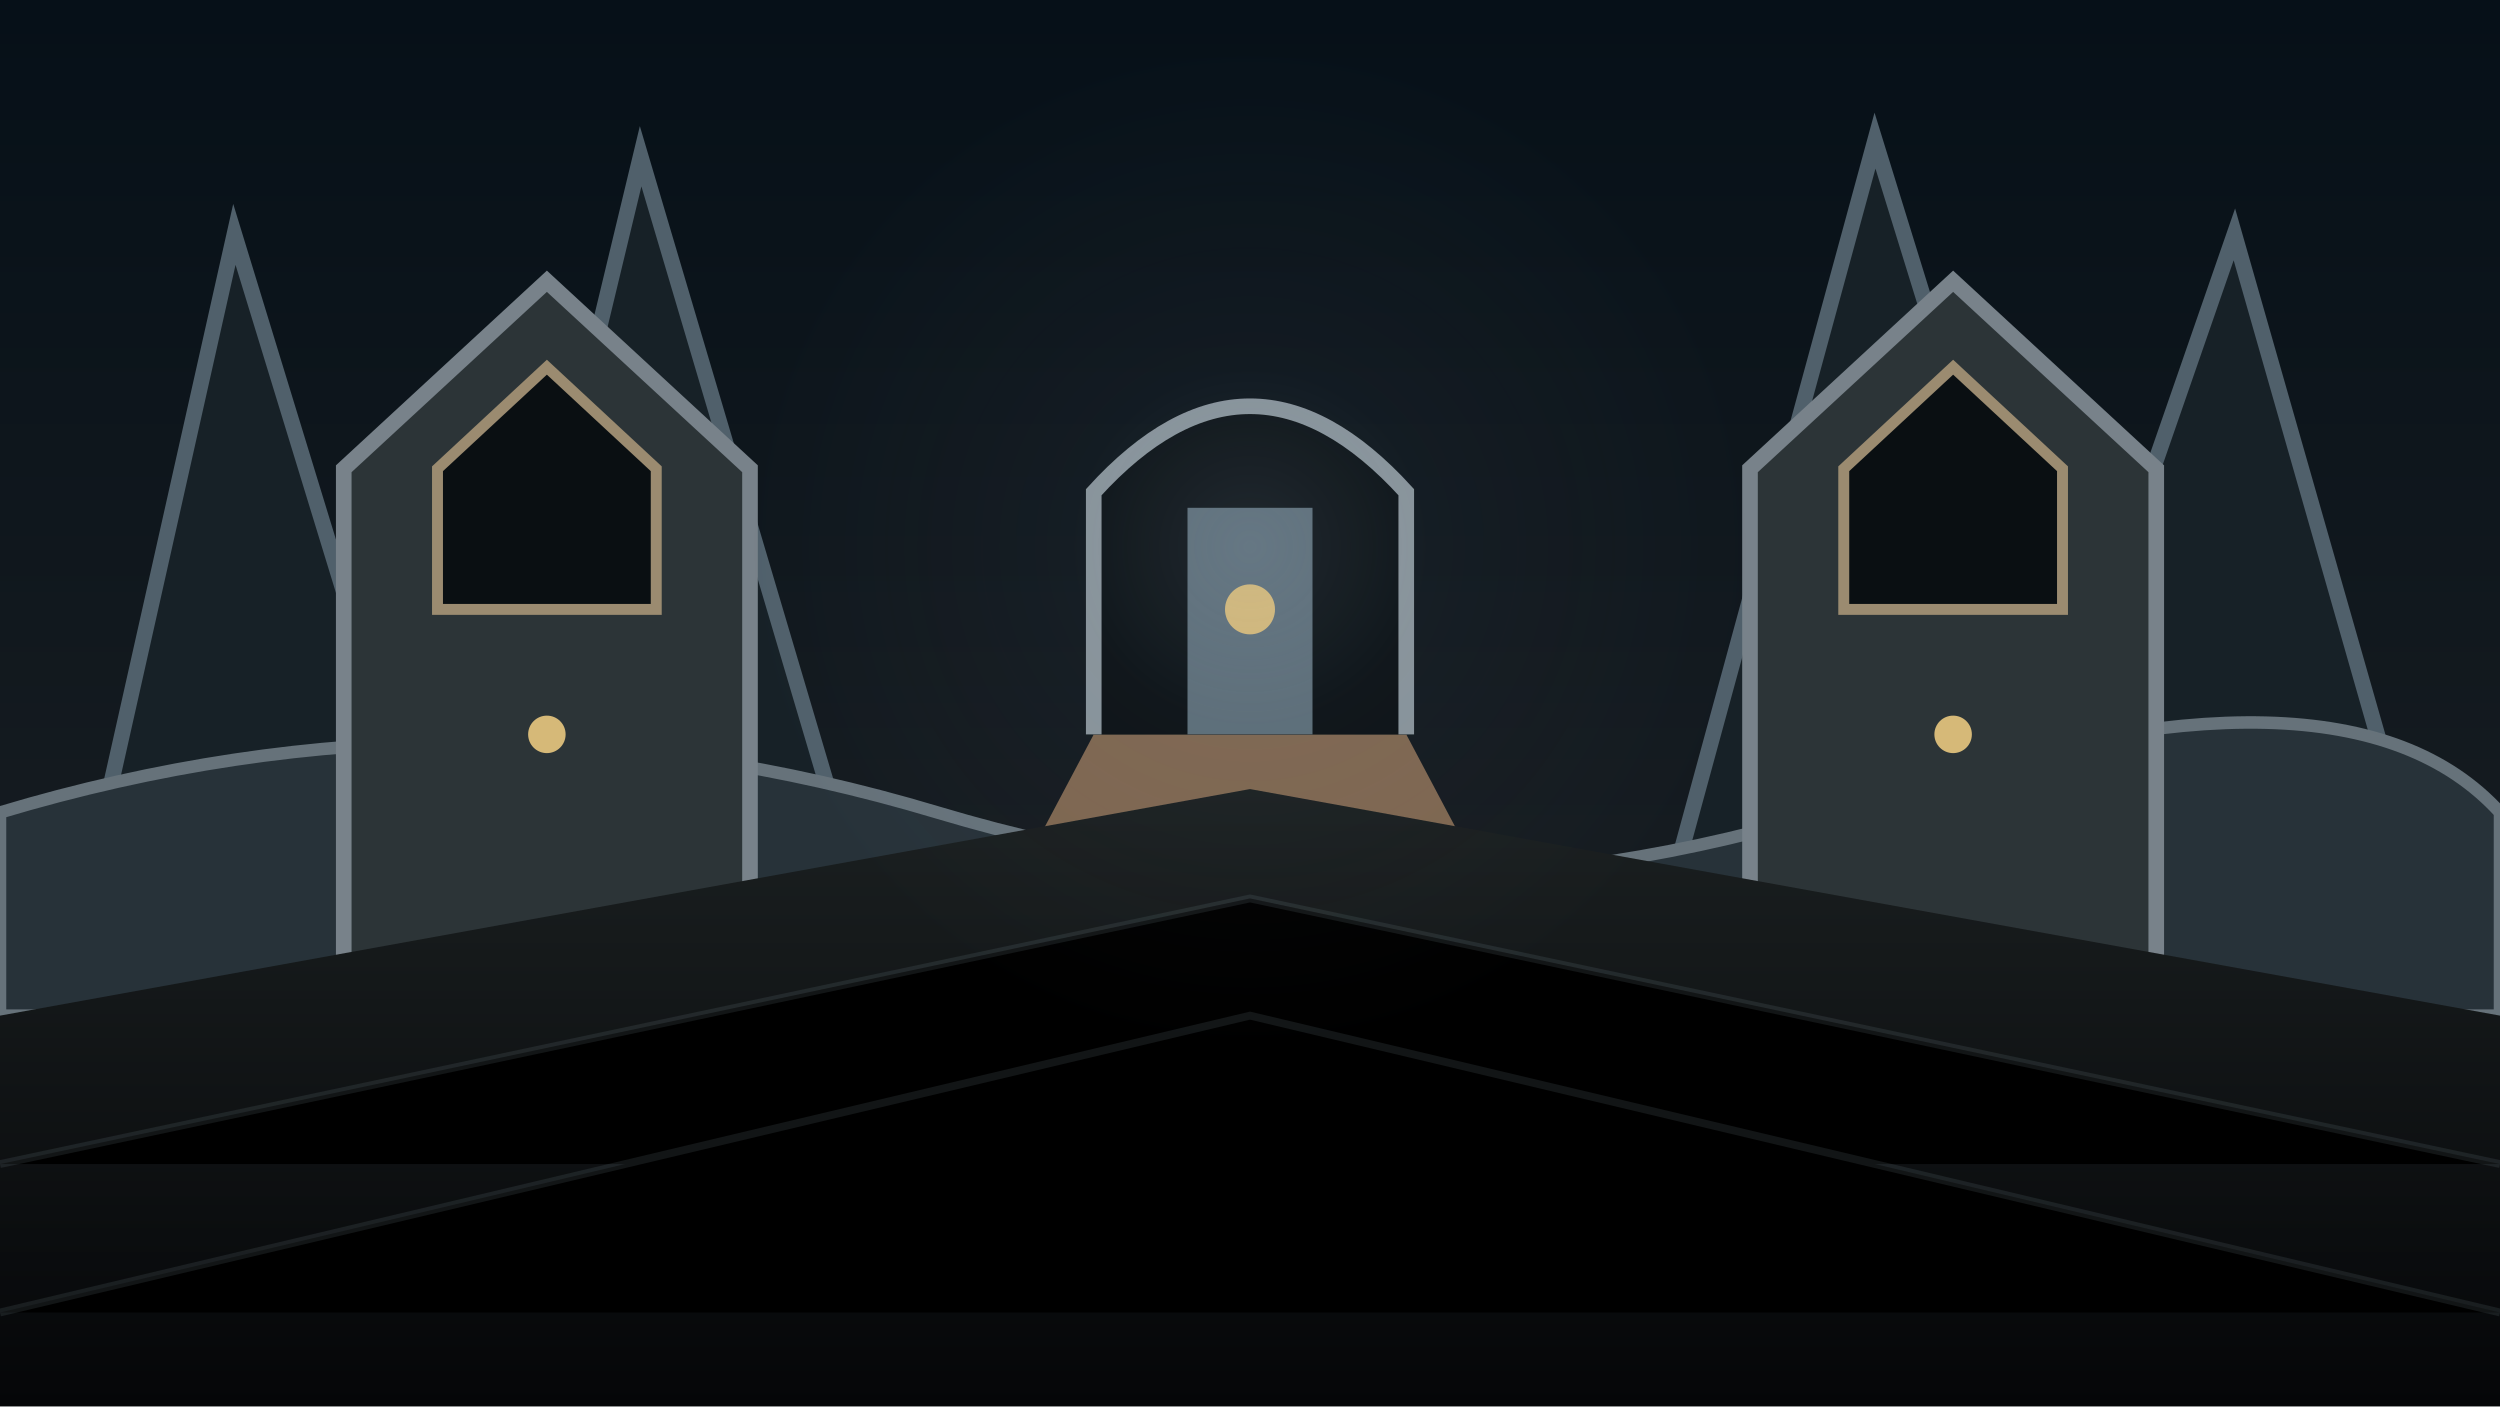
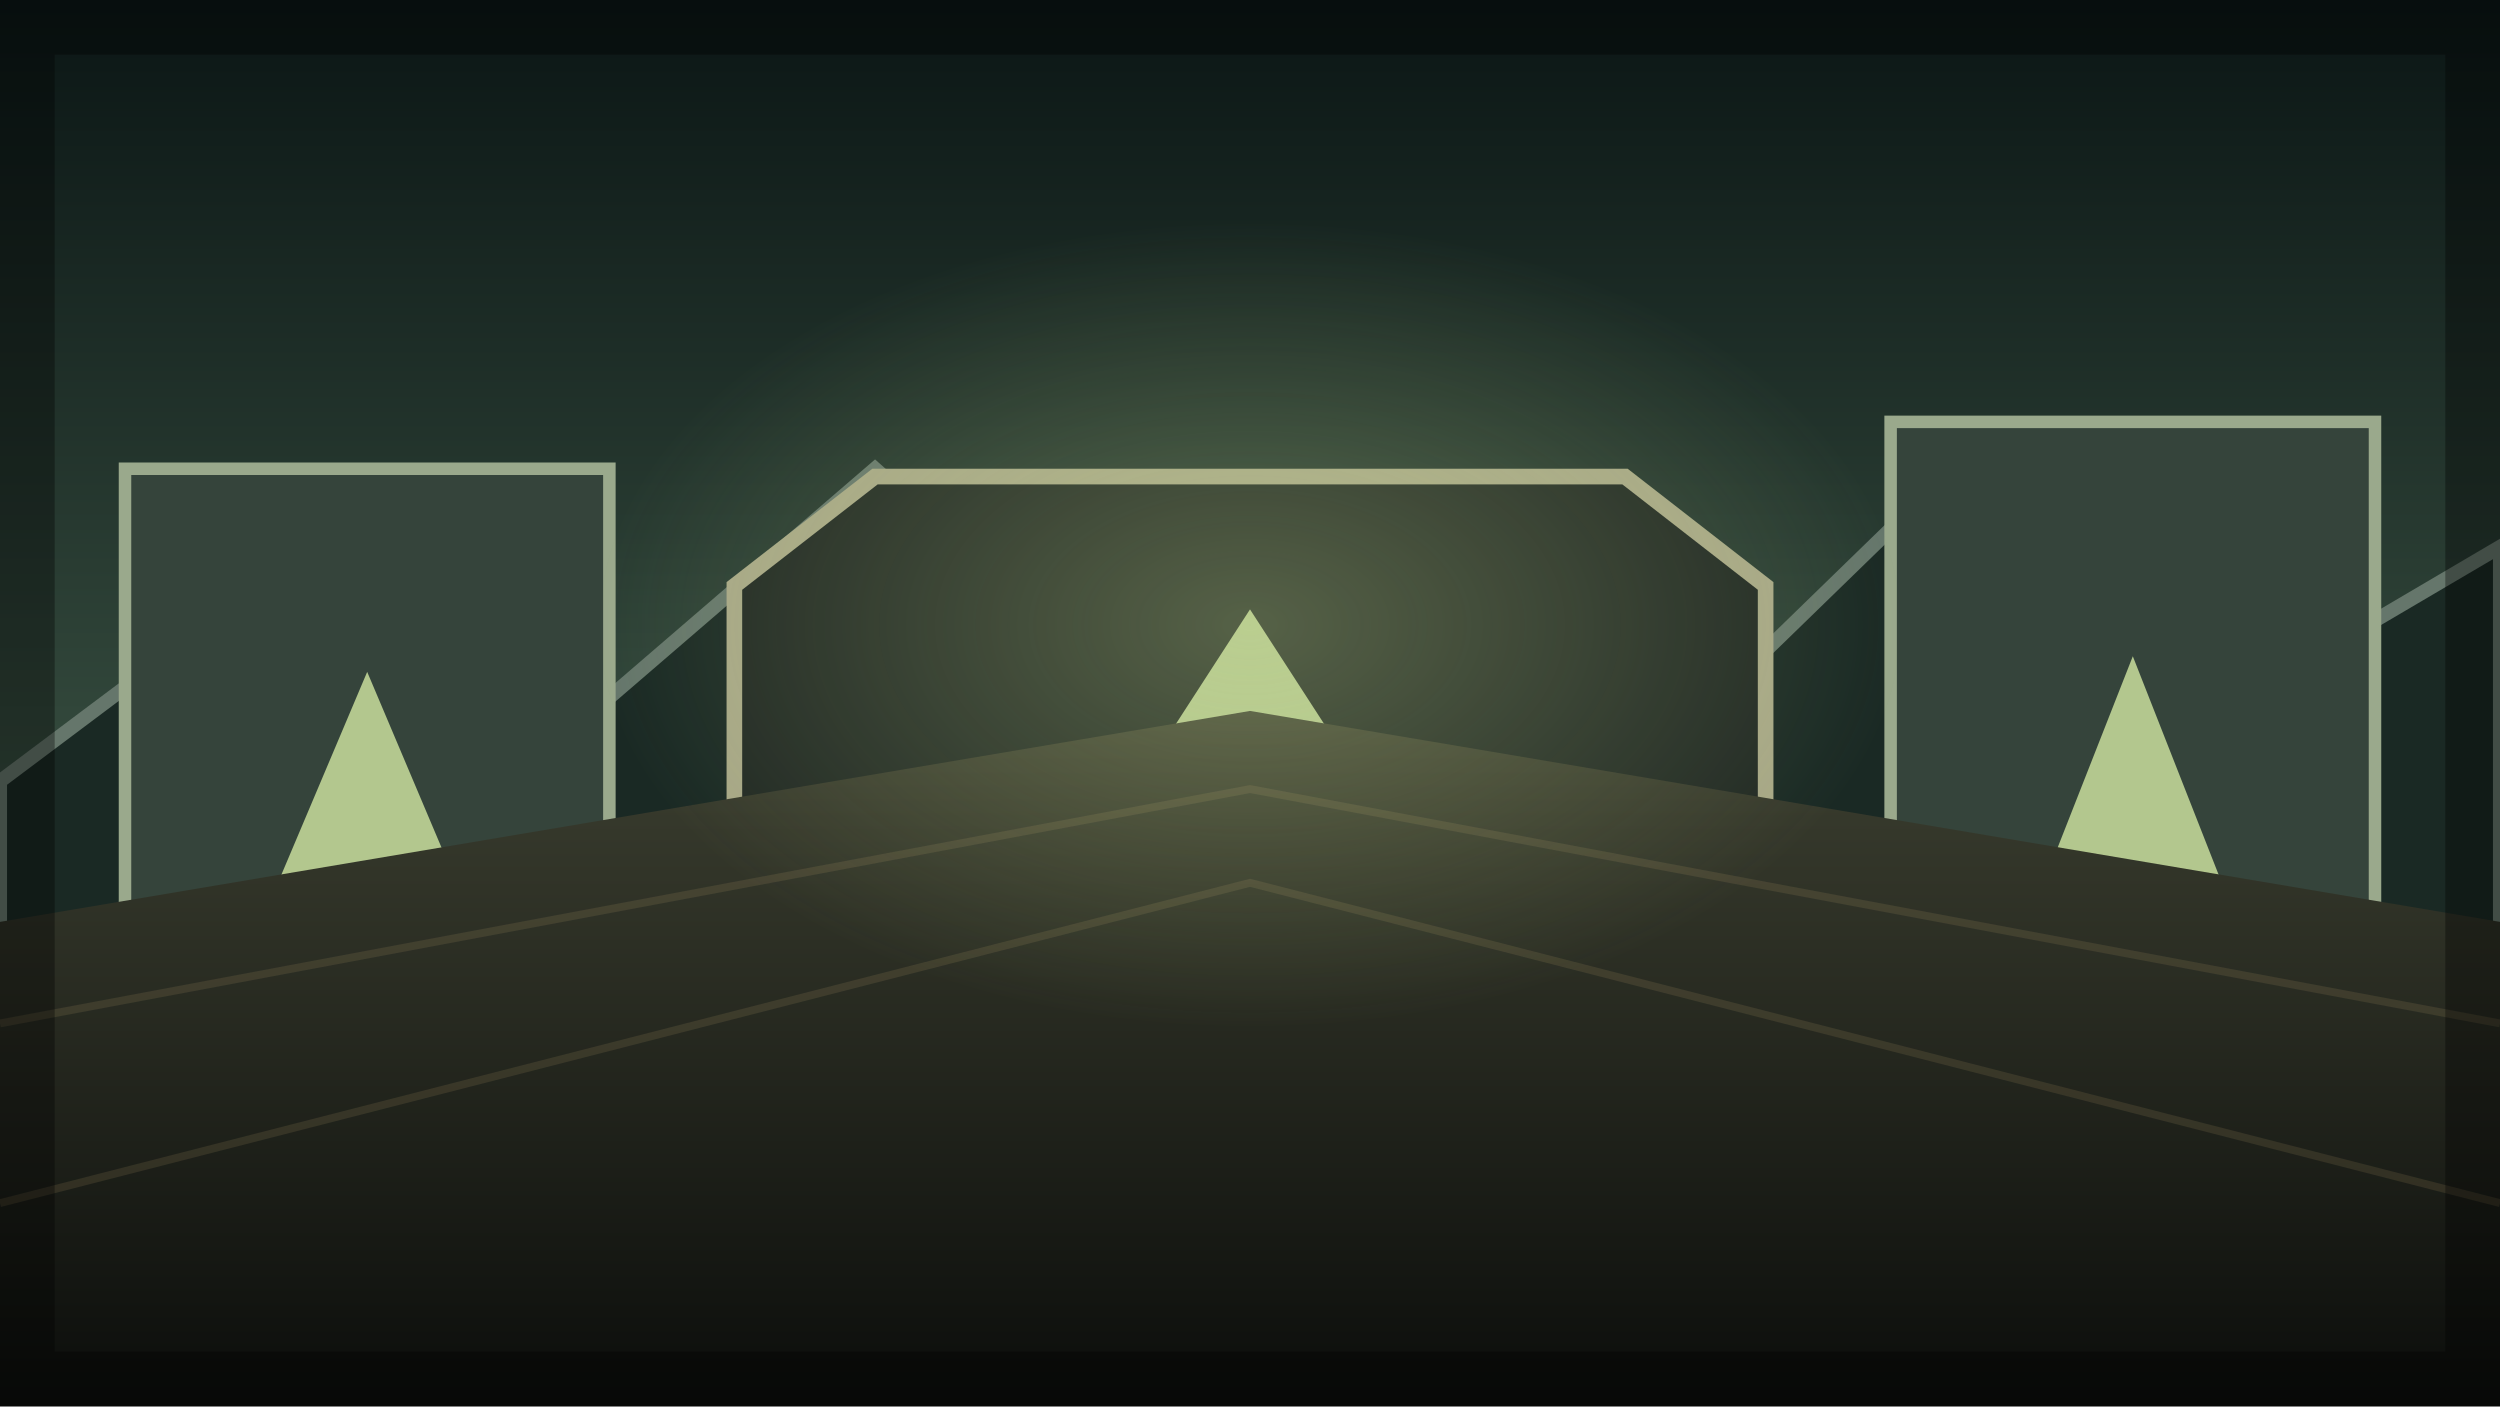
- <svg xmlns="http://www.w3.org/2000/svg" viewBox="0 0 1600 900">
+ <svg xmlns="http://www.w3.org/2000/svg" viewBox="0 0 1600 900" preserveAspectRatio="xMidYMid slice">
  <defs>
-     <linearGradient id="bg" x2="0" y2="1">
-       <stop stop-color="#061018" />
-       <stop offset=".6" stop-color="#151b20" />
-       <stop offset="1" stop-color="#050608" />
+     <linearGradient id="s" x2="0" y2="1">
+       <stop stop-color="#0b1615" />
+       <stop offset=".55" stop-color="#344a3d" />
+       <stop offset="1" stop-color="#070c0c" />
    </linearGradient>
-     <linearGradient id="floor" x2="0" y2="1">
-       <stop stop-color="#1b2021" />
-       <stop offset="1" stop-color="#050608" />
+     <linearGradient id="g" x2="0" y2="1">
+       <stop stop-color="#3d4031" />
+       <stop offset="1" stop-color="#0b0d0b" />
    </linearGradient>
-     <linearGradient id="mat" x2="0" y2="1">
-       <stop stop-color="#493728" />
-       <stop offset=".5" stop-color="#1d1714" />
-       <stop offset="1" stop-color="#09090a" />
-     </linearGradient>
-     <radialGradient id="light">
-       <stop stop-color="#9aafc2" stop-opacity=".75" />
-       <stop offset=".35" stop-color="#9aafc2" stop-opacity=".2" />
-       <stop offset="1" stop-color="#9aafc2" stop-opacity="0" />
+     <radialGradient id="l">
+       <stop stop-color="#c9dc94" stop-opacity=".8" />
+       <stop offset="1" stop-color="#c9dc94" stop-opacity="0" />
    </radialGradient>
-     <filter id="blur">
-       <feGaussianBlur stdDeviation="14" />
-     </filter>
-     <filter id="soft">
-       <feGaussianBlur stdDeviation="4" />
-     </filter>
-     <pattern id="plank" width="160" height="52" patternUnits="userSpaceOnUse">
-       <path d="M0 50H160" stroke="#c29b68" stroke-opacity=".12" stroke-width="5" />
-       <path d="M20 8C60 0 100 16 150 7" fill="none" stroke="#d5aa73" stroke-opacity=".07" stroke-width="3" />
-     </pattern>
  </defs>
-   <rect width="1600" height="900" fill="url(#bg)" />
-   <g fill="#172127" stroke="#50606b" stroke-width="10">
-     <path d="M40 640L150 150L300 640Z" />
-     <path d="M280 640L410 100L570 640Z" />
-     <path d="M1050 640L1200 90L1370 640Z" />
-     <path d="M1260 640L1430 150L1570 640Z" />
+   <rect width="1600" height="900" fill="url(#s)" />
+   <path d="M0 500L200 350L380 455L560 300L740 460L900 320L1080 465L1260 290L1430 450L1600 350V610H0Z" fill="#1a2924" stroke="#65766b" stroke-width="9" />
+   <g fill="#35443b" stroke="#9aa98c" stroke-width="8">
+     <path d="M80 610V300H390V610Z" />
+     <path d="M1210 610V270H1520V610Z" />
  </g>
-   <path d="M0 520Q300 430 600 520T1200 510T1600 520V650H0Z" fill="#273239" stroke="#66727a" stroke-width="8" />
-   <g fill="#2c3437" stroke="#78828a" stroke-width="10">
-     <path d="M220 640V300L350 180L480 300V640Z" />
-     <path d="M1120 640V300L1250 180L1380 300V640Z" />
+   <path d="M470 610V375L560 305H1040L1130 375V610Z" fill="#202823" stroke="#a7a786" stroke-width="10" />
+   <g fill="#b3c78e">
+     <path d="M180 560L235 430L290 560Z" />
+     <path d="M1310 560L1365 420L1420 560Z" />
+     <path d="M690 560L800 390L910 560Z" />
  </g>
-   <g fill="#0a0f12" stroke="#9b8b70" stroke-width="7">
-     <path d="M280 390V300L350 235L420 300V390Z" />
-     <path d="M1180 390V300L1250 235L1320 300V390Z" />
-   </g>
-   <g fill="#7e6650">
-     <path d="M610 640L700 470H900L990 640Z" />
-   </g>
-   <path d="M700 470V315Q800 205 900 315V470" fill="#0b1115" stroke="#88939a" stroke-width="10" />
-   <g fill="#5c6d78">
-     <rect x="760" y="325" width="80" height="145" />
-     <path d="M775 360L800 330L825 360V430H775Z" />
-   </g>
-   <g fill="#d6b978">
-     <circle cx="800" cy="390" r="16" />
-     <circle cx="350" cy="470" r="12" />
-     <circle cx="1250" cy="470" r="12" />
-   </g>
-   <path d="M0 650L800 505L1600 650V900H0Z" fill="url(#floor)" />
-   <path d="M0 745L800 575L1600 745M0 840L800 650L1600 840" stroke="#91a2ad" stroke-opacity=".13" stroke-width="5" />
-   <circle cx="800" cy="350" r="330" fill="url(#light)" opacity=".2" />
+   <path d="M0 590L800 455L1600 590V900H0Z" fill="url(#g)" />
+   <path d="M0 655L800 505L1600 655M0 770L800 565L1600 770" fill="none" stroke="#d4b47a" stroke-opacity=".13" stroke-width="5" />
+   <ellipse cx="800" cy="400" rx="420" ry="260" fill="url(#l)" opacity=".4" />
+   <rect width="1600" height="900" fill="none" stroke="#000" stroke-opacity=".35" stroke-width="70" />
</svg>
